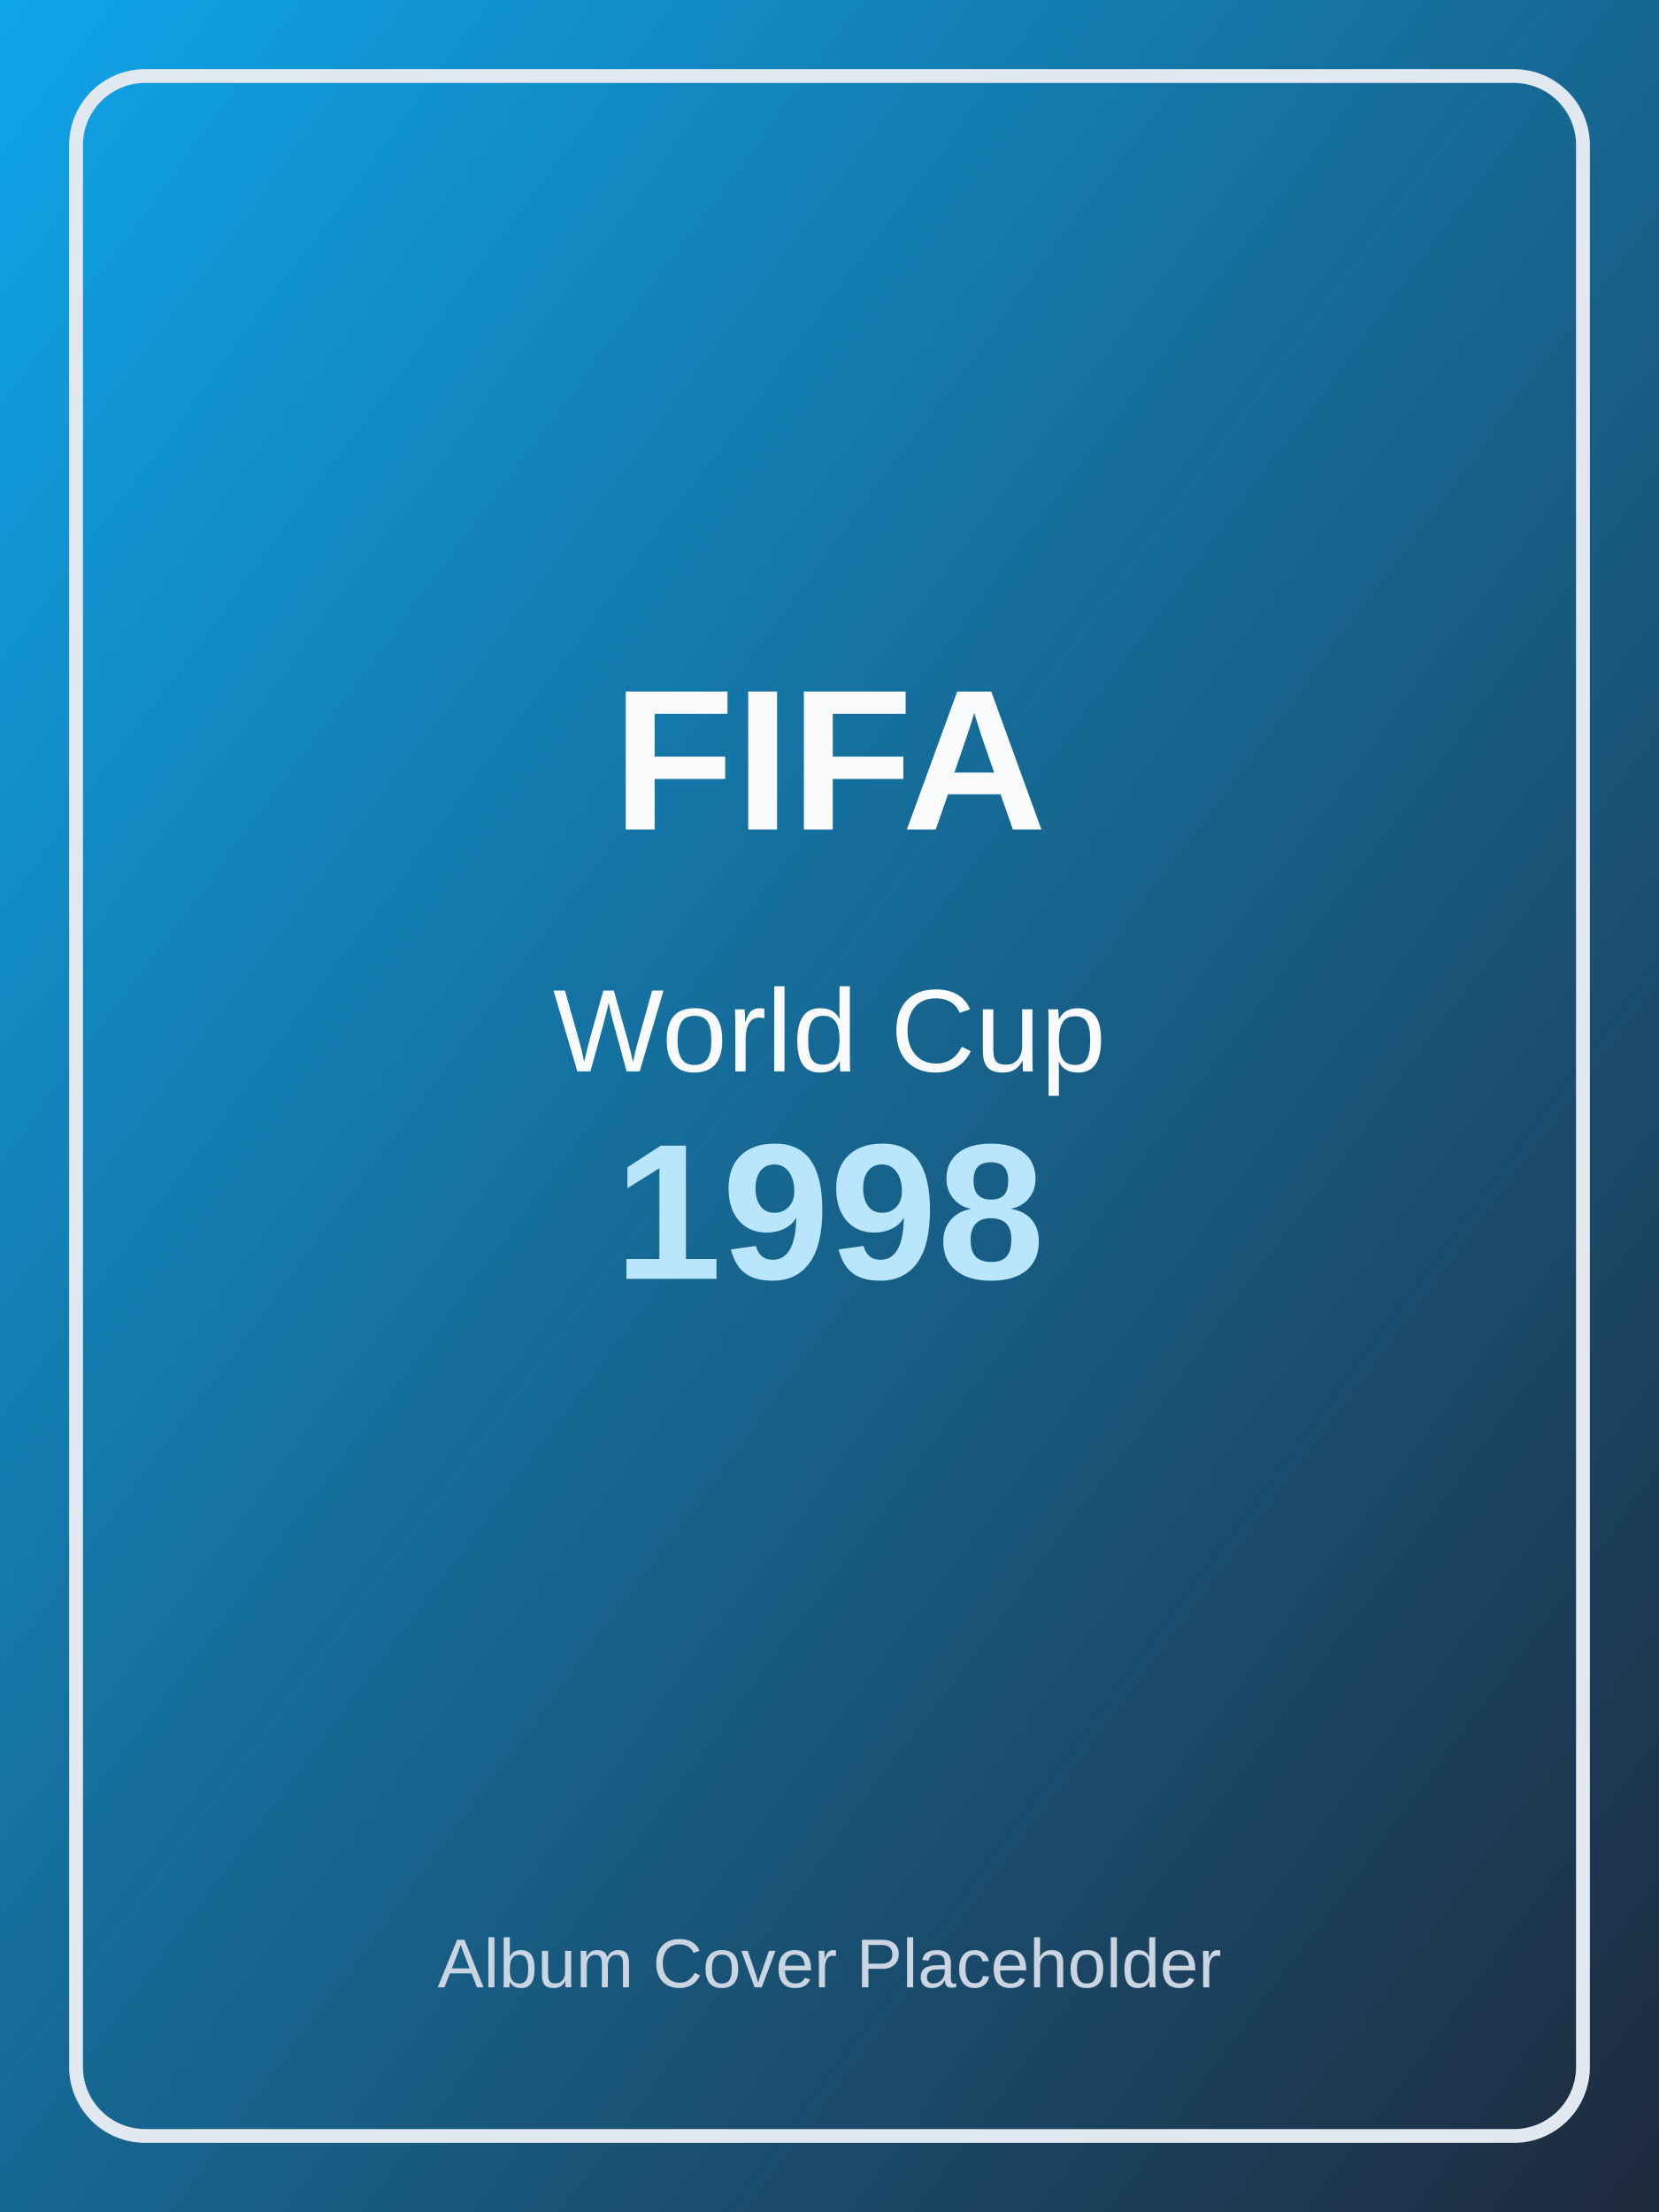
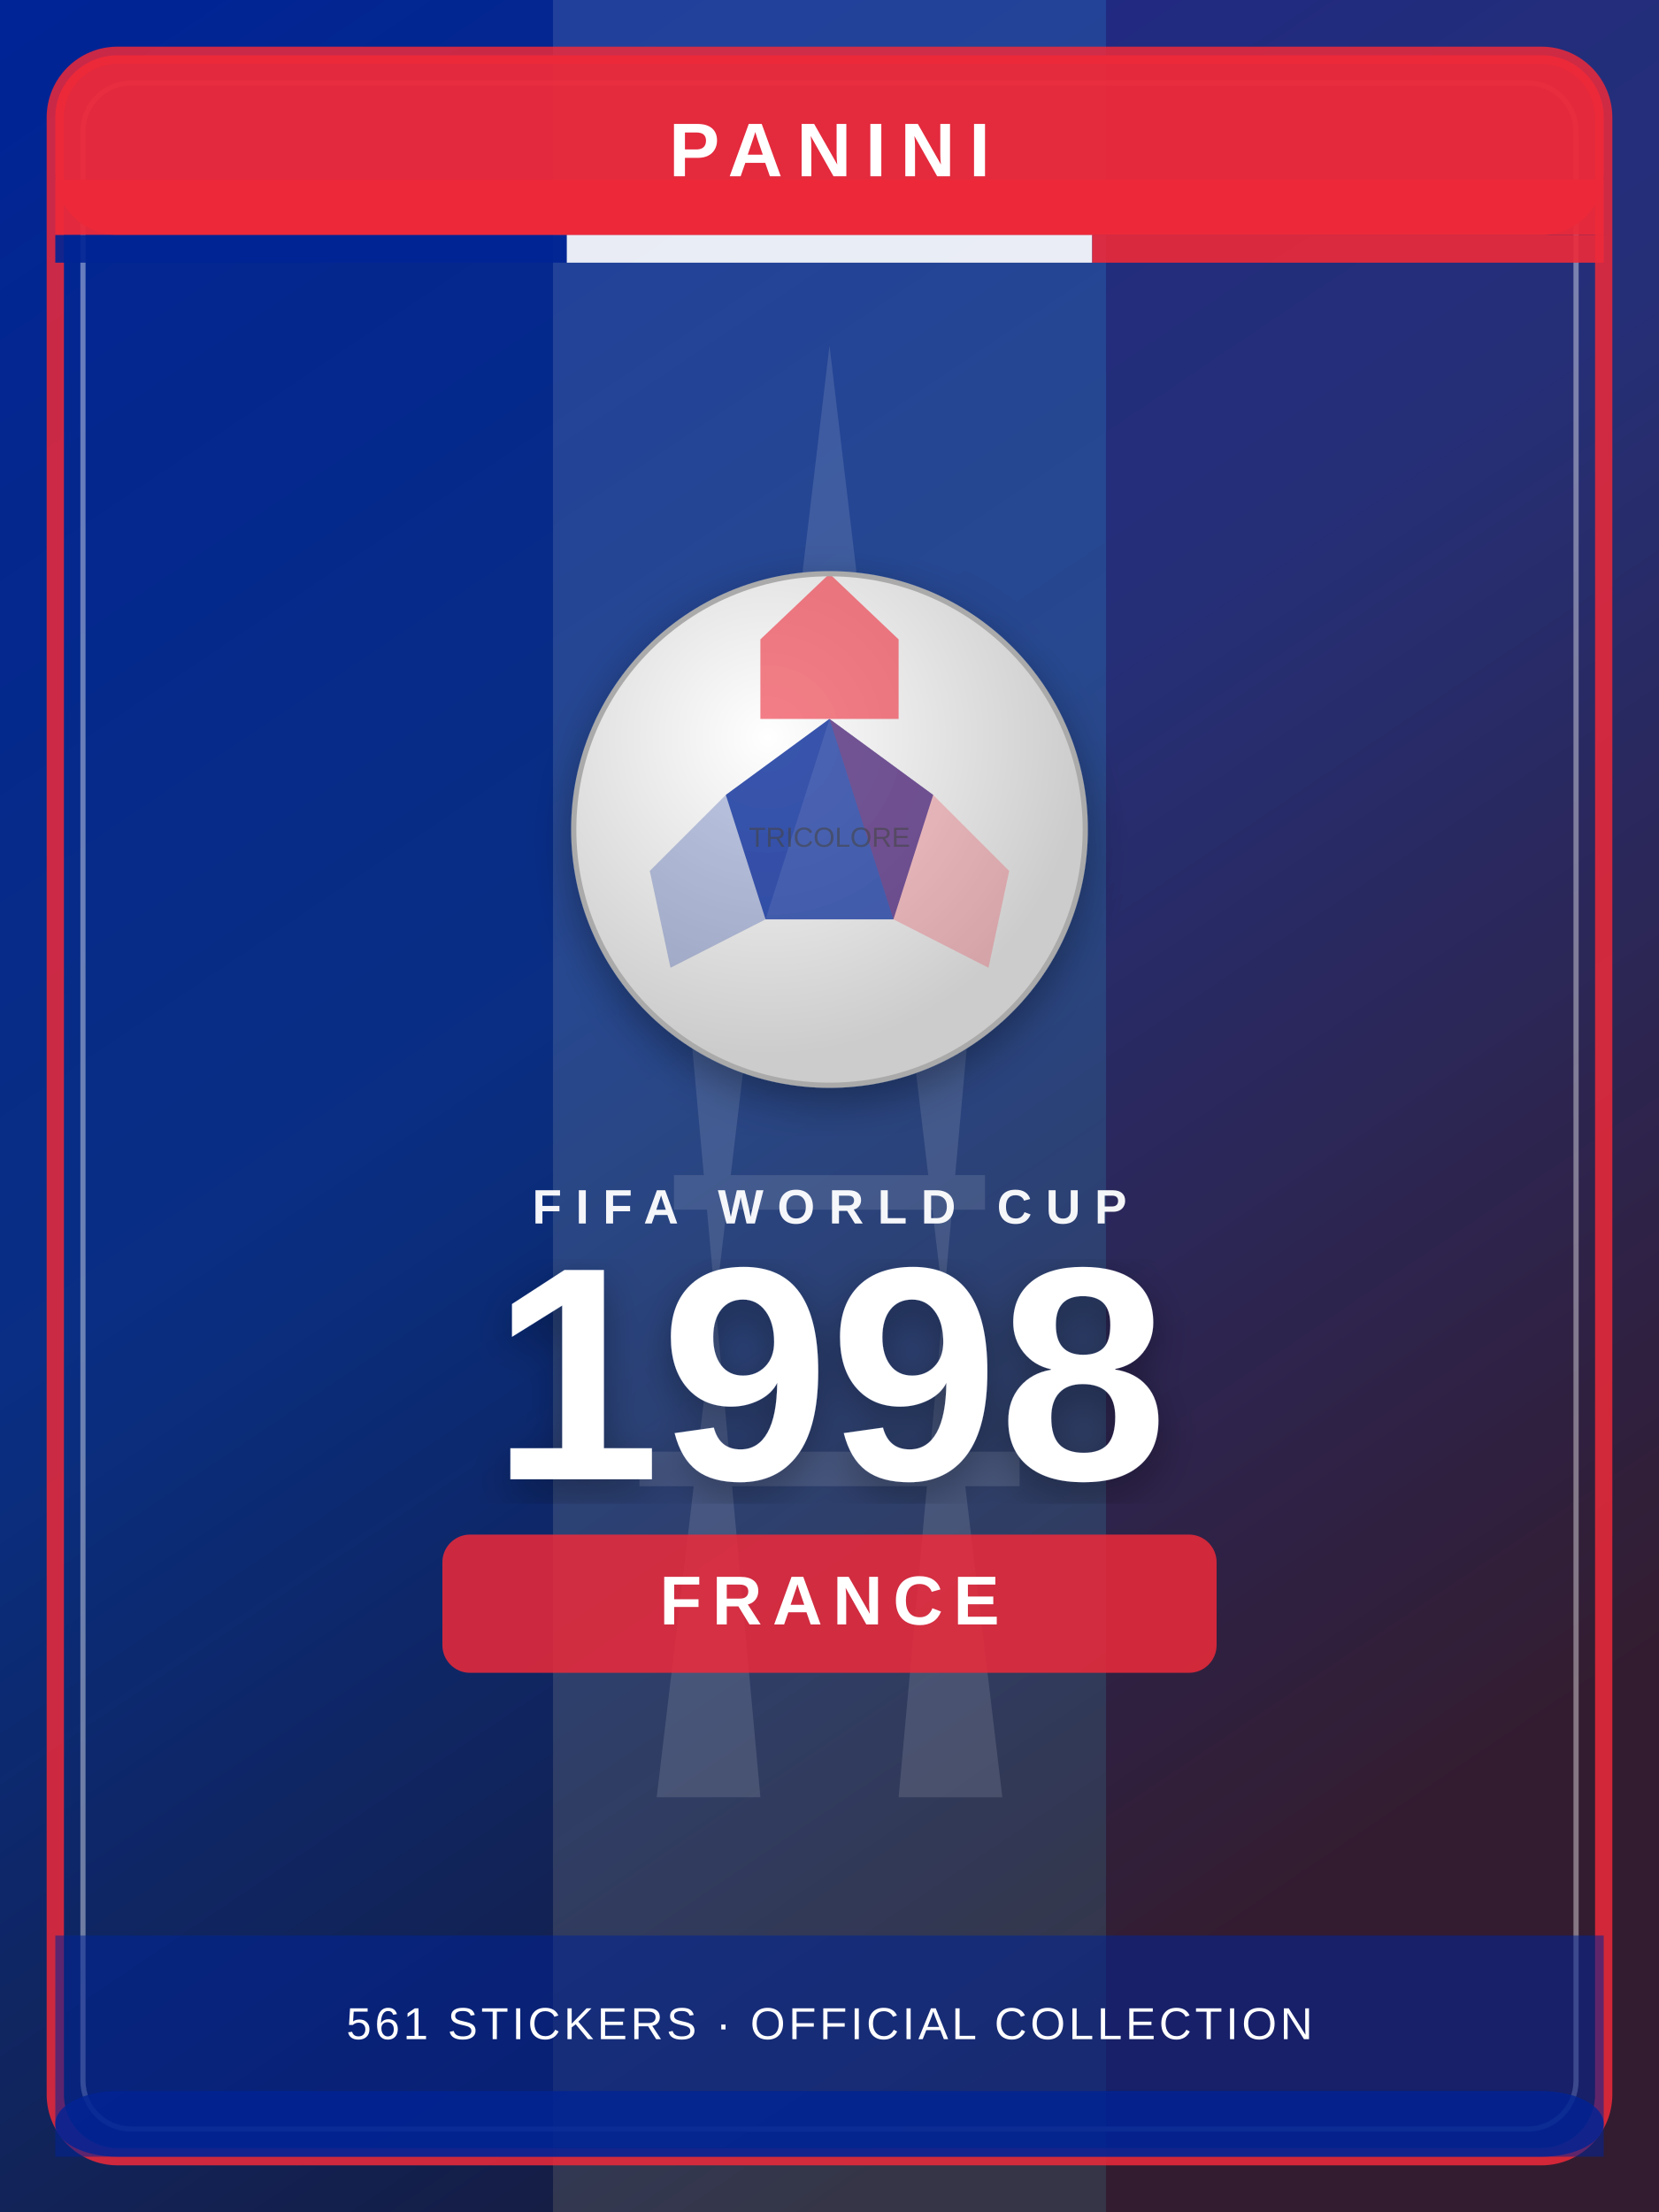
<svg xmlns="http://www.w3.org/2000/svg" width="480" height="640" viewBox="0 0 480 640">
  <defs>
-     <linearGradient id="bg" x1="0" y1="0" x2="1" y2="1">
-       <stop offset="0%" stop-color="#0ea5e9" />
-       <stop offset="100%" stop-color="#1e293b" />
+     <linearGradient id="bg98" x1="0" y1="0" x2="0.5" y2="1">
+       <stop offset="0%" stop-color="#002395" />
+       <stop offset="50%" stop-color="#0a3080" />
+       <stop offset="100%" stop-color="#1a1a2e" />
    </linearGradient>
+     <radialGradient id="ball98g" cx="38%" cy="32%" r="62%">
+       <stop offset="0%" stop-color="#ffffff" />
+       <stop offset="100%" stop-color="#cccccc" />
+     </radialGradient>
+     <filter id="sh98">
+       <feDropShadow dx="0" dy="4" stdDeviation="6" flood-color="#00000055" />
+     </filter>
  </defs>
-   <rect width="480" height="640" fill="url(#bg)" />
-   <rect x="22" y="22" width="436" height="596" rx="20" fill="none" stroke="#e2e8f0" stroke-width="4" />
-   <text x="240" y="240" text-anchor="middle" fill="#f8fafc" font-size="58" font-family="Arial, sans-serif" font-weight="700">FIFA</text>
-   <text x="240" y="310" text-anchor="middle" fill="#f8fafc" font-size="34" font-family="Arial, sans-serif">World Cup</text>
-   <text x="240" y="370" text-anchor="middle" fill="#bae6fd" font-size="56" font-family="Arial, sans-serif" font-weight="700">1998</text>
-   <text x="240" y="575" text-anchor="middle" fill="#cbd5e1" font-size="20" font-family="Arial, sans-serif">Album Cover Placeholder</text>
+   <rect width="480" height="640" fill="url(#bg98)" />
+   <g opacity="0.12" fill="#ffffff">
+     <polygon points="240,100 290,520 260,520 280,300 240,260 200,300 220,520 190,520" />
+     <rect x="195" y="340" width="90" height="10" />
+     <rect x="185" y="420" width="110" height="10" />
+   </g>
+   <g opacity="0.12">
+     <rect x="0" y="0" width="160" height="640" fill="#002395" />
+     <rect x="160" y="0" width="160" height="640" fill="#ffffff" />
+     <rect x="320" y="0" width="160" height="#ed2939" fill="#ed2939" />
+     <rect x="320" y="0" width="160" height="640" fill="#ed2939" />
+   </g>
+   <rect x="16" y="16" width="448" height="608" rx="18" fill="none" stroke="#ed2939" stroke-width="5" opacity="0.85" />
+   <rect x="24" y="24" width="432" height="592" rx="14" fill="none" stroke="#ffffff" stroke-width="1.5" opacity="0.4" />
+   <rect x="16" y="16" width="448" height="52" rx="18" fill="#ed2939" opacity="0.95" />
+   <rect x="16" y="52" width="448" height="16" fill="#ed2939" opacity="0.95" />
+   <text x="240" y="51" text-anchor="middle" fill="#ffffff" font-size="22" font-family="Arial Black, Arial, sans-serif" font-weight="900" letter-spacing="4">PANINI</text>
+   <rect x="16" y="68" width="148" height="8" fill="#002395" opacity="0.9" />
+   <rect x="164" y="68" width="152" height="8" fill="#ffffff" opacity="0.9" />
+   <rect x="316" y="68" width="148" height="8" fill="#ed2939" opacity="0.9" />
+   <g transform="translate(240,240)" filter="url(#sh98)">
+     <circle r="74" fill="url(#ball98g)" />
+     <polygon points="0,-32 30,-10 18.5,26 -18.5,26 -30,-10" fill="#002395" opacity="0.7" />
+     <polygon points="0,-74 20,-55 20,-32 0,-32 -20,-32 -20,-55" fill="#ed2939" opacity="0.6" />
+     <polygon points="0,-32 30,-10 52,12 46,40 18.5,26" fill="#ed2939" opacity="0.25" />
+     <polygon points="0,-32 -30,-10 -52,12 -46,40 -18.5,26" fill="#002395" opacity="0.25" />
+     <text x="0" y="5" text-anchor="middle" fill="#444" font-size="8" font-family="Arial, sans-serif" opacity="0.6">TRICOLORE</text>
+     <circle r="74" fill="none" stroke="#aaa" stroke-width="1.5" />
+   </g>
+   <text x="240" y="354" text-anchor="middle" fill="#ffffff" font-size="14" font-family="Arial, sans-serif" font-weight="700" letter-spacing="4" opacity="0.95">FIFA WORLD CUP</text>
+   <text x="240" y="428" text-anchor="middle" fill="#ffffff" font-size="88" font-family="Arial Black, Arial, sans-serif" font-weight="900" filter="url(#sh98)">1998</text>
+   <rect x="128" y="444" width="224" height="40" rx="8" fill="#ed2939" opacity="0.85" />
+   <text x="240" y="470" text-anchor="middle" fill="#ffffff" font-size="20" font-family="Arial, sans-serif" font-weight="700" letter-spacing="3">FRANCE</text>
+   <rect x="16" y="560" width="448" height="64" rx="0" fill="#002395" opacity="0.55" />
+   <rect x="16" y="605" width="448" height="19" rx="18" fill="#002395" opacity="0.8" />
+   <text x="240" y="590" text-anchor="middle" fill="#ffffff" font-size="13" font-family="Arial, sans-serif" letter-spacing="1">561 STICKERS · OFFICIAL COLLECTION</text>
</svg>
